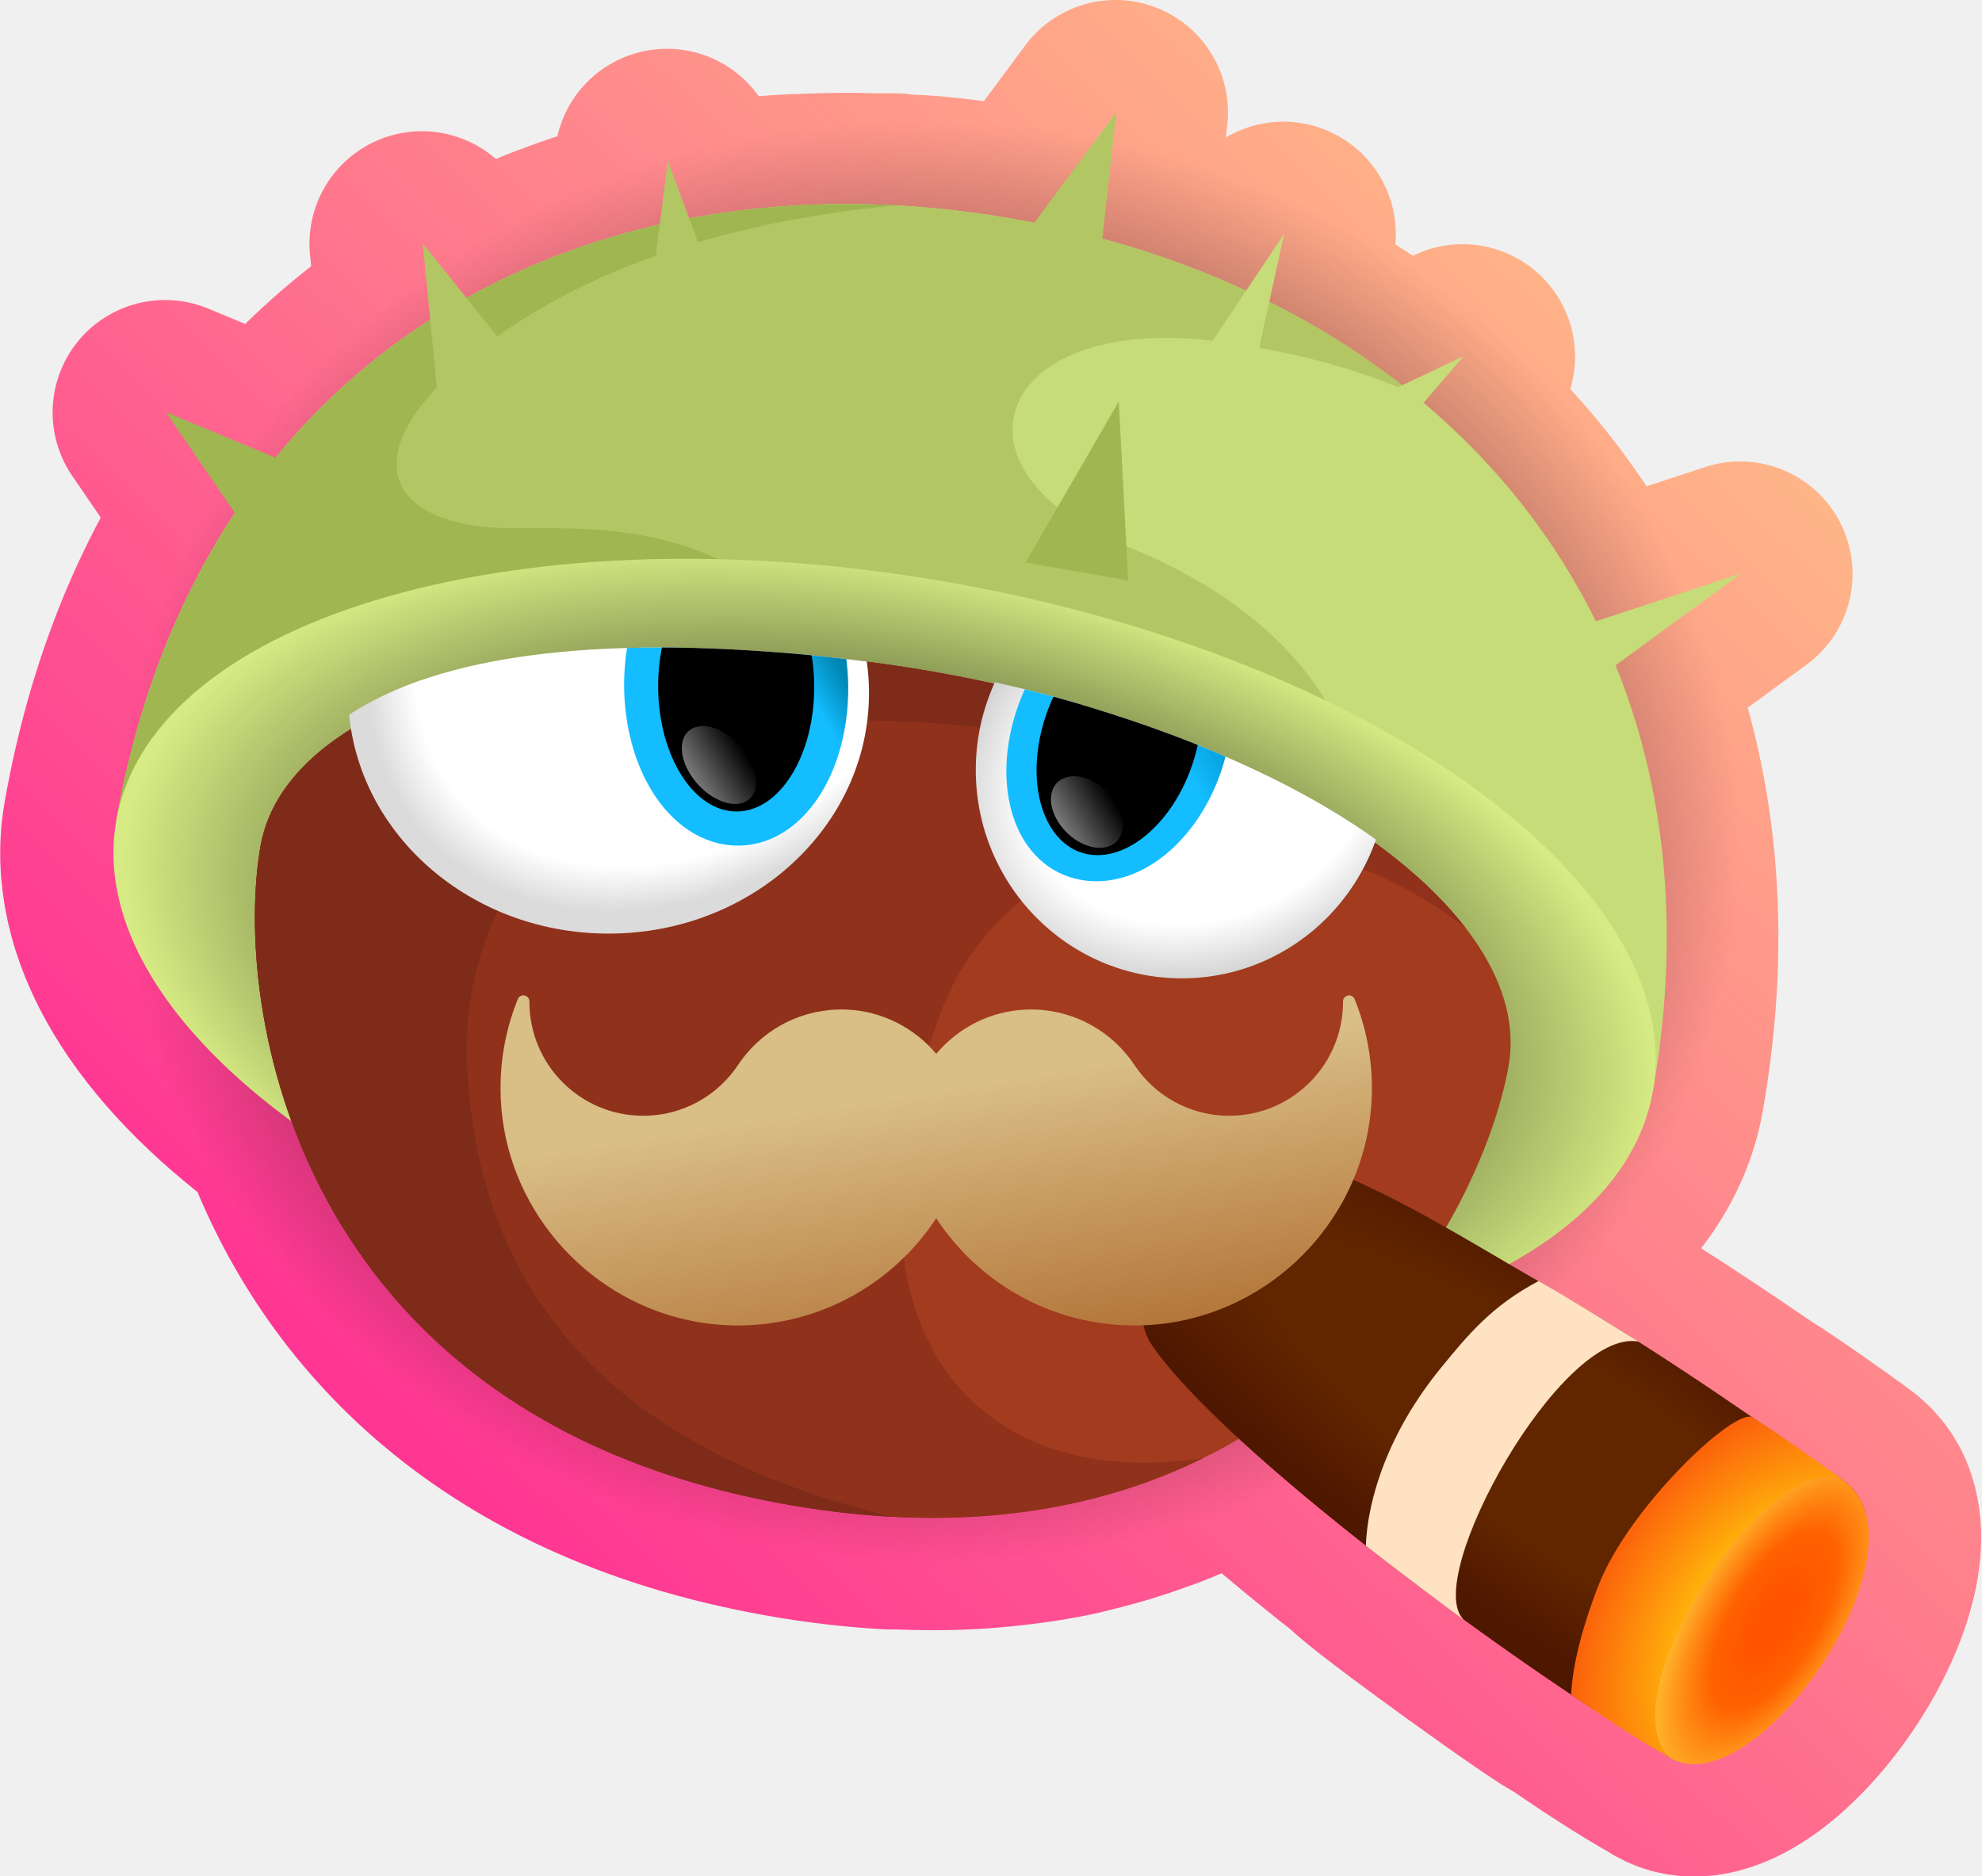
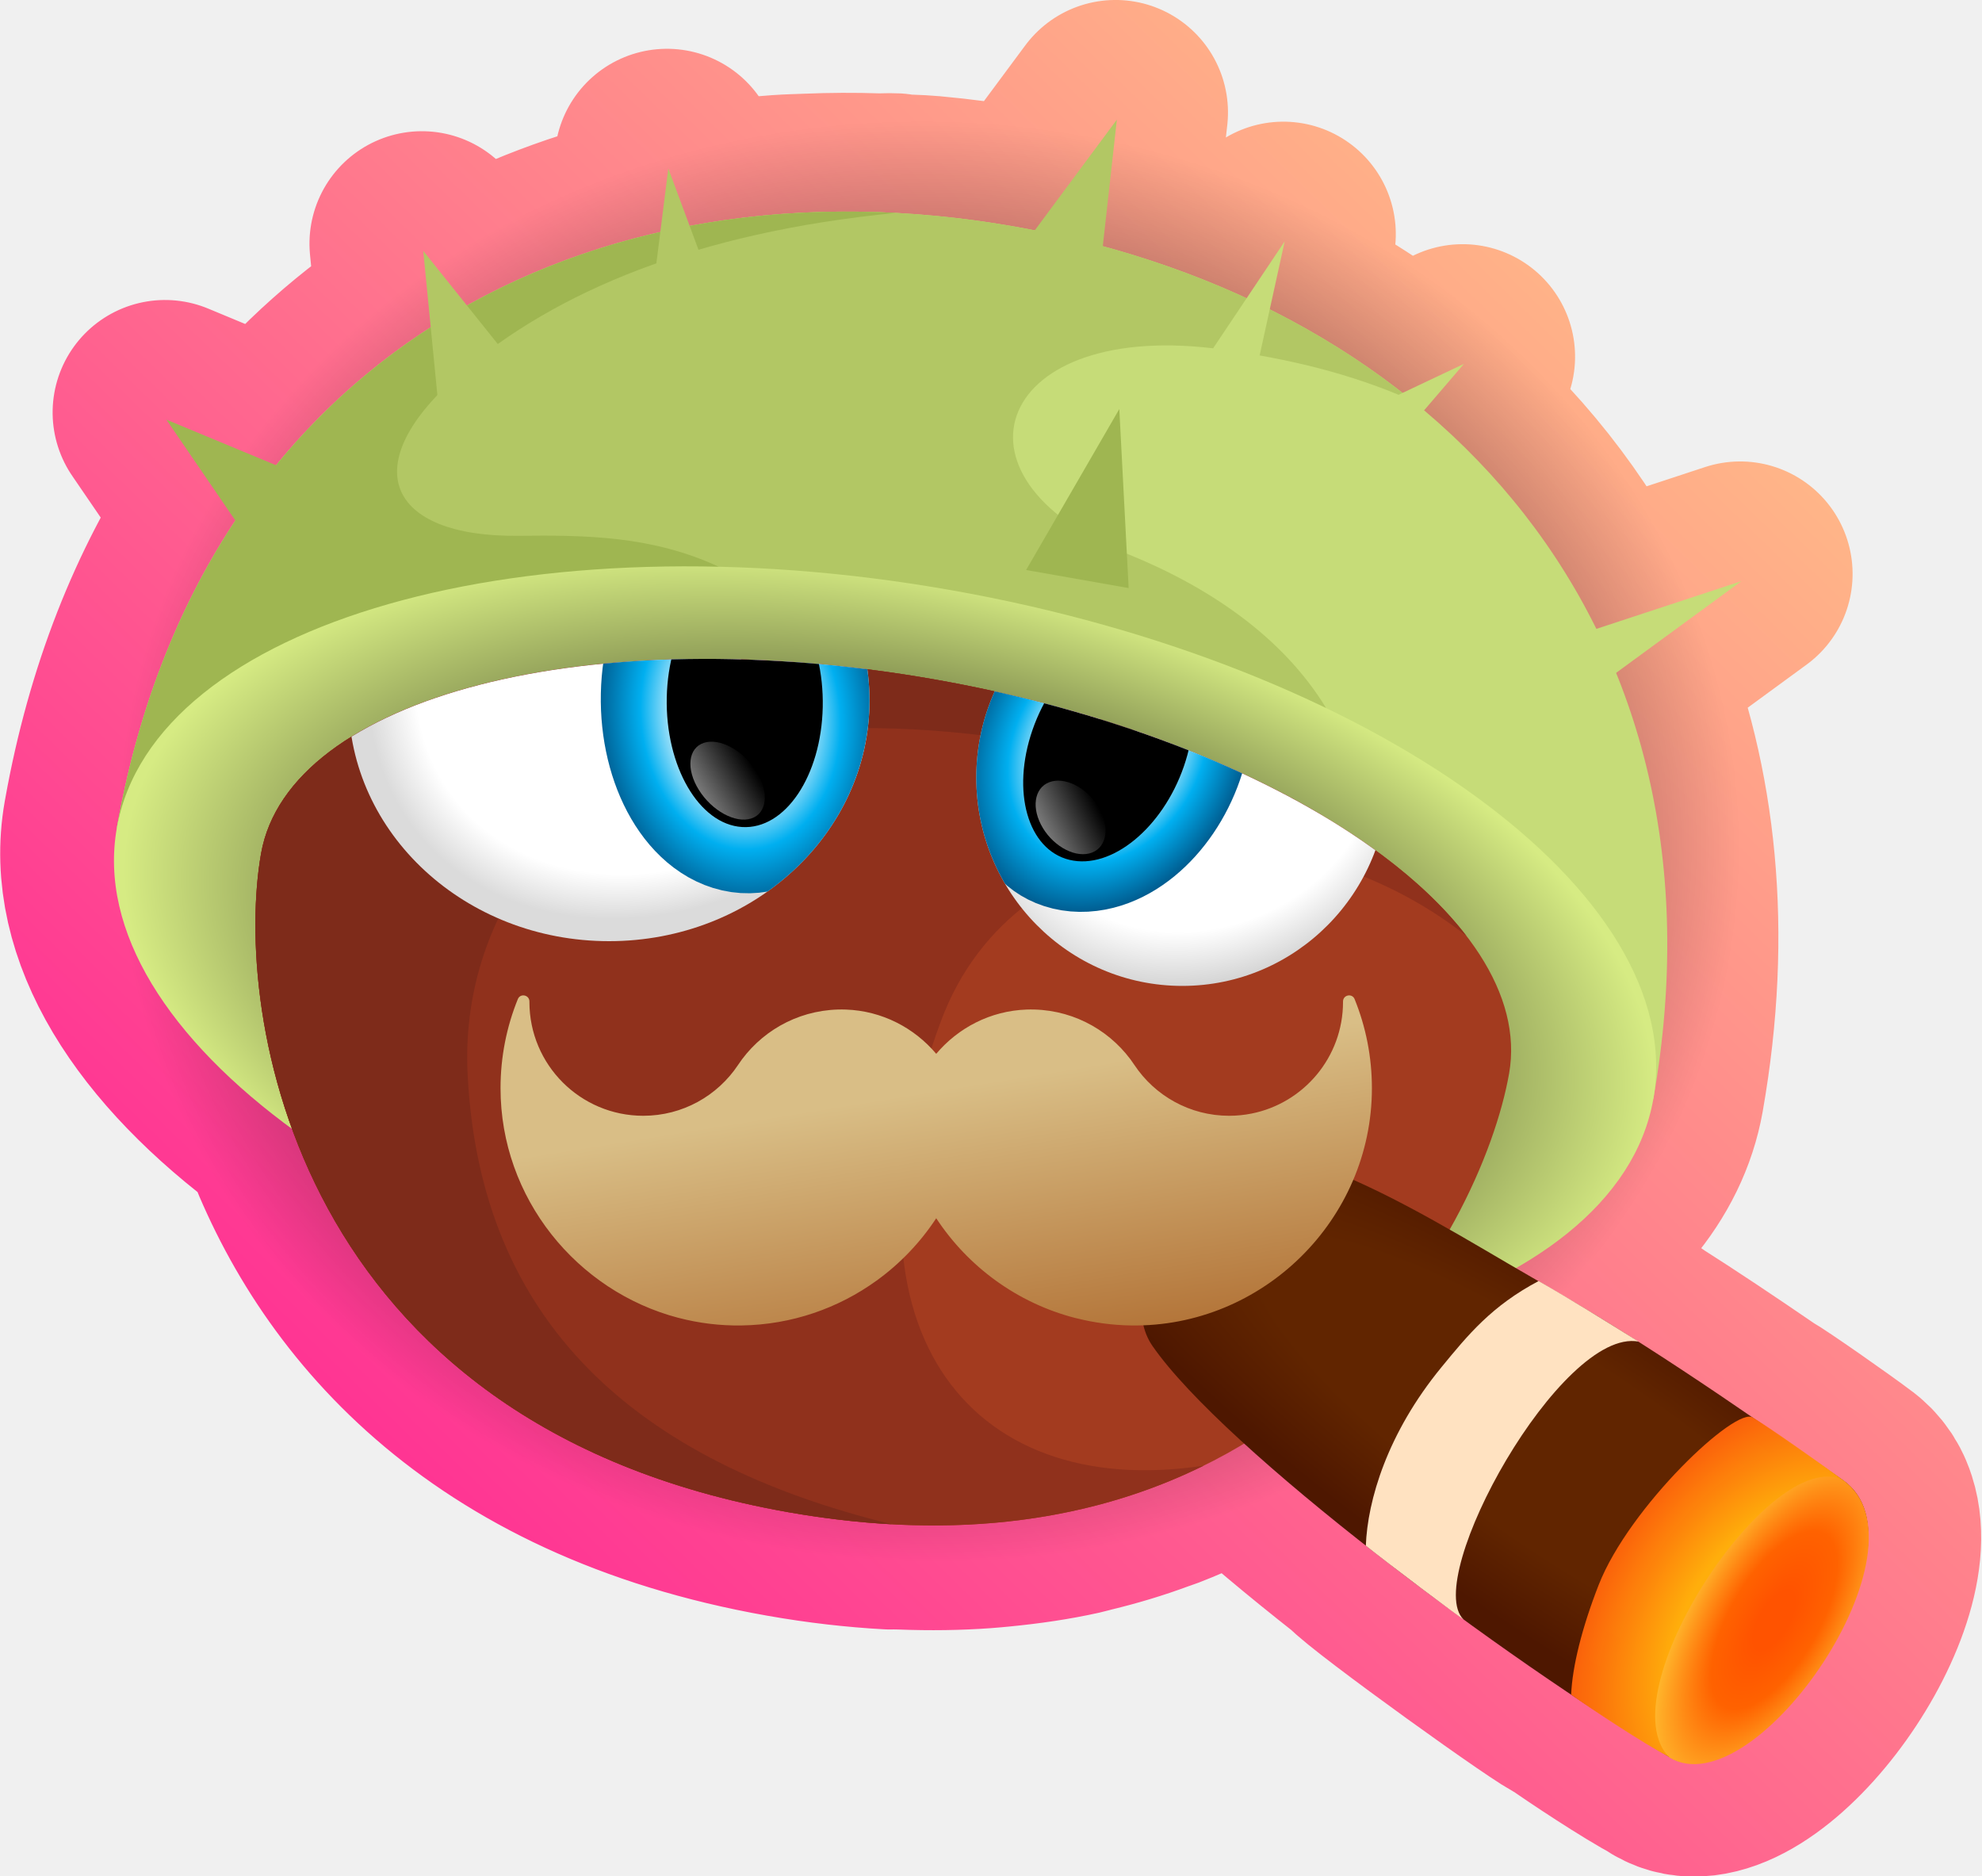
<svg xmlns="http://www.w3.org/2000/svg" xmlns:xlink="http://www.w3.org/1999/xlink" width="705.117" height="667.292" version="1.1" viewBox="0 0 705.117 667.292" xml:space="preserve" id="svg53">
  <defs id="defs27">
    <linearGradient id="linearGradient1">
      <stop style="stop-color:#000000;stop-opacity:1;" offset="0.217" id="stop5" />
      <stop style="stop-color:#d6eb83;stop-opacity:1;" offset="1" id="stop6" />
    </linearGradient>
    <linearGradient id="linearGradient85">
-       <stop style="stop-color:#13bdff;stop-opacity:1;" offset="0.784" id="stop85" />
-       <stop style="stop-color:#0086b3;stop-opacity:1;" offset="1" id="stop86" />
-     </linearGradient>
-     <linearGradient id="linearGradient83">
-       <stop style="stop-color:#13bdff;stop-opacity:1;" offset="0.595" id="stop83" />
-       <stop style="stop-color:#0097cf;stop-opacity:1;" offset="0.777" id="stop84" />
+       <stop style="stop-color:#ffffff;stop-opacity:1;" offset="0.383" id="stop85" />
+       <stop style="stop-color:#00aff0;stop-opacity:1;" offset="0.702" id="stop8" />
+       <stop style="stop-color:#005e92;stop-opacity:1;" offset="1" id="stop86" />
    </linearGradient>
    <linearGradient id="linearGradient69">
      <stop style="stop-color:#f9f9f9;stop-opacity:0.486;" offset="0" id="stop69" />
      <stop style="stop-color:#f9f9f9;stop-opacity:0;" offset="1" id="stop70" />
    </linearGradient>
    <linearGradient id="linearGradient67">
      <stop style="stop-color:#f9f9f9;stop-opacity:0.485;" offset="0" id="stop67" />
      <stop style="stop-color:#f9f9f9;stop-opacity:0;" offset="1" id="stop68" />
    </linearGradient>
    <linearGradient id="linearGradient66">
      <stop style="stop-color:#ffffff;stop-opacity:1;" offset="0.315" id="stop65" />
      <stop style="stop-color:#d4d4d4;stop-opacity:1;" offset="0.43" id="stop66" />
    </linearGradient>
    <linearGradient id="linearGradient62">
      <stop style="stop-color:#ffffff;stop-opacity:1;" offset="0.315" id="stop62" />
      <stop style="stop-color:#dbdbdb;stop-opacity:1;" offset="0.371" id="stop63" />
    </linearGradient>
    <linearGradient id="linearGradient24" x1="511.065" x2="189.636" y1="590.299" y2="115.993" gradientTransform="rotate(210 331.2074 310.9478)" gradientUnits="userSpaceOnUse">
      <stop stop-color="#a34fff" offset="0" id="stop1" style="stop-color:#ff1796;stop-opacity:1;" />
      <stop stop-color="#ffa05d" offset="1" id="stop2" style="stop-color:#ffbb87;stop-opacity:1;" />
    </linearGradient>
    <radialGradient id="radialGradient29" cx="313.483" cy="305.486" r="218.295" gradientTransform="matrix(-.6156615 .7880107 -.8870128 -.6930103 797.7991 263.5805)" gradientUnits="userSpaceOnUse">
      <stop offset=".194" id="stop3" />
      <stop stop-opacity="0" offset=".881" id="stop4" />
    </radialGradient>
    <clipPath id="clipPath31">
      <path d="m805.765 196.898-571.577-330-330 571.577 571.577 330z" stroke-width="1" id="path4" />
    </clipPath>
    <clipPath id="clipPath32">
      <path d="m805.765 196.898-571.577-330-330 571.577 571.577 330z" stroke-width="1" id="path5" />
    </clipPath>
    <clipPath id="clipPath33">
      <path d="m805.765 196.898-571.577-330-330 571.577 571.577 330z" stroke-width="1" id="path6" />
    </clipPath>
    <clipPath id="clipPath34">
      <path d="m805.765 196.898-571.577-330-330 571.577 571.577 330z" stroke-width="1" id="path7" />
    </clipPath>
    <clipPath id="clipPath35">
      <path d="m805.765 196.898-571.577-330-330 571.577 571.577 330z" stroke-width="1" id="path8" />
    </clipPath>
    <clipPath id="clipPath36">
      <path d="m805.765 196.898-571.577-330-330 571.577 571.577 330z" stroke-width="1" id="path9" />
    </clipPath>
    <clipPath id="clipPath37">
      <path d="m805.765 196.898-571.577-330-330 571.577 571.577 330z" stroke-width="1" id="path10" />
    </clipPath>
    <clipPath id="clipPath38">
      <path d="m805.765 196.898-571.577-330-330 571.577 571.577 330z" stroke-width="1" id="path11" />
    </clipPath>
    <clipPath id="clipPath39">
      <path d="m805.765 196.898-571.577-330-330 571.577 571.577 330z" stroke-width="1" id="path12" />
    </clipPath>
    <clipPath id="clipPath40">
      <path d="m805.765 196.898-571.577-330-330 571.577 571.577 330z" stroke-width="1" id="path13" />
    </clipPath>
    <clipPath id="clipPath41">
      <path d="m805.765 196.898-571.577-330-330 571.577 571.577 330z" stroke-width="1" id="path14" />
    </clipPath>
    <clipPath id="clipPath42">
      <path d="m805.765 196.898-571.577-330-330 571.577 571.577 330z" stroke-width="1" id="path15" />
    </clipPath>
    <clipPath id="clipPath43">
      <path d="m805.765 196.898-571.577-330-330 571.577 571.577 330z" stroke-width="1" id="path16" />
    </clipPath>
    <clipPath id="clipPath44">
      <path d="m805.765 196.898-571.577-330-330 571.577 571.577 330z" stroke-width="1" id="path17" />
    </clipPath>
    <clipPath id="clipPath45">
      <path d="m805.765 196.898-571.577-330-330 571.577 571.577 330z" stroke-width="1" id="path18" />
    </clipPath>
    <radialGradient id="radialGradient50" cx="461.81" cy="175.58" r="90.334" gradientTransform="matrix(-1.723722 -.1164397 .02954058 -.4373058 1319.094 361.9871)" gradientUnits="userSpaceOnUse">
      <stop stop-color="#612500" offset=".548" id="stop18" />
      <stop stop-color="#4e1700" offset="1" id="stop19" />
    </radialGradient>
    <radialGradient id="radialGradient52" cx="586.139" cy="229.387" r="16.823" gradientTransform="matrix(1.829804 -13.53833 5.953003 .8045912 -1850.211 7982.191)" gradientUnits="userSpaceOnUse">
      <stop stop-color="#ff5300" offset=".033" id="stop20" />
      <stop stop-color="#ff6200" offset=".1" id="stop21" />
      <stop stop-color="#ffd039" offset=".219" id="stop22" />
    </radialGradient>
    <linearGradient id="linearGradient59" x1="17.936" x2="47.617" y1="249.477" y2="433.129" gradientTransform="matrix(1.123188 0 0 1.123188 -52.2965 -55.8889)" gradientUnits="userSpaceOnUse">
      <stop stop-color="#d9be86" offset="0" id="stop23" />
      <stop stop-color="#b27236" offset=".885" id="stop24" />
    </linearGradient>
    <radialGradient id="radialGradient54" cx="593.665" cy="229.777" r="27.003" gradientTransform="matrix(1.845544 .1594088 -.2166278 2.507992 -452.1936 -440.2747)" gradientUnits="userSpaceOnUse">
      <stop stop-color="#ffae0b" offset=".499" id="stop25" />
      <stop stop-color="#ff6f0b" stop-opacity=".98" offset=".84" id="stop26" />
      <stop stop-color="#ff530b" stop-opacity=".961" offset="1" id="stop27" />
    </radialGradient>
-     <clipPath clipPathUnits="userSpaceOnUse" id="clipPath58">
-       <path id="path54" clip-path="url(#clipPath35)" d="m 198.017,183.4 c 35.318,-61.173 304.026,152.895 292.833,169.067 -35.599,51.433 -142.754,7.438 -181.856,-15.816 C 269.893,313.397 162.932,244.169 198.017,183.4 Z" />
-     </clipPath>
    <radialGradient xlink:href="#linearGradient62" id="radialGradient63" cx="381.471" cy="-113.258" fx="381.471" fy="-113.258" r="69.497" gradientTransform="matrix(-2.751694,2.161045,-1.713437,-2.181748,1237.345,-1146.428)" gradientUnits="userSpaceOnUse" />
    <radialGradient xlink:href="#linearGradient66" id="radialGradient65" cx="518.155" cy="-24.588" fx="518.155" fy="-24.588" r="54.968" gradientTransform="matrix(2.581808,-0.9757052,0.803875,2.127129,-797.7599,525.0237)" gradientUnits="userSpaceOnUse" />
    <linearGradient xlink:href="#linearGradient67" id="linearGradient68" x1="361.168" y1="103.213" x2="376.207" y2="103.213" gradientUnits="userSpaceOnUse" gradientTransform="matrix(1.071697,0,0,1.028949,-33.33184,-16.48811)" />
    <linearGradient xlink:href="#linearGradient69" id="linearGradient70" x1="447.672" y1="90.758" x2="461.049" y2="90.758" gradientUnits="userSpaceOnUse" gradientTransform="matrix(1.029932,0,0,1.029932,2.044512,-29.40381)" />
-     <linearGradient xlink:href="#linearGradient83" id="linearGradient84" x1="432.29" y1="-188.905" x2="485.187" y2="-232.325" gradientUnits="userSpaceOnUse" gradientTransform="matrix(1.029932,0,0,1.029932,-6.654575,5.034816)" />
-     <linearGradient xlink:href="#linearGradient85" id="linearGradient86" x1="379.655" y1="-82.198" x2="420.148" y2="-106.604" gradientUnits="userSpaceOnUse" gradientTransform="matrix(1.078306,0,0,1.011386,-41.49693,2.887482)" />
    <radialGradient xlink:href="#linearGradient1" id="radialGradient6" cx="336.627" cy="265.806" fx="336.627" fy="265.806" r="187.224" gradientTransform="matrix(-0.2790109,0.5101452,-0.9709108,-0.5310149,700.0214,234.7446)" gradientUnits="userSpaceOnUse" />
+     <clipPath clipPathUnits="userSpaceOnUse" id="clipPath6">
+       <ellipse cx="515.38" cy="-33.464" transform="matrix(0.7660444,0.6427876,0.6427876,-0.7660444,0,0)" rx="54.968" ry="55.581" id="clipEllipse6" />
+     </clipPath>
+     <clipPath clipPathUnits="userSpaceOnUse" id="clipPath8">
+       <ellipse cx="362.426" cy="-54.012" transform="matrix(0.7660444,0.6427876,0.6427876,-0.7660444,-6.915119e-7,-2.125015e-7)" rx="69.497" ry="64.192" id="clipEllipse8" />
+     </clipPath>
+     <radialGradient xlink:href="#linearGradient85" id="radialGradient8" cx="394.265" cy="-77.516" fx="394.265" fy="-77.516" r="38.468" gradientTransform="matrix(0.988141,-0.06478007,0.08607897,1.316495,11.59324,50.98111)" gradientUnits="userSpaceOnUse" />
+     <radialGradient xlink:href="#linearGradient85" id="radialGradient20" cx="454.027" cy="-220.992" fx="454.027" fy="-220.992" r="31.606" gradientTransform="matrix(1,0,0,1.403129,0,89.08852)" gradientUnits="userSpaceOnUse" />
+     <clipPath clipPathUnits="userSpaceOnUse" id="clipPath23">
+       <path d="M 418.75,139.215 C 302.184,71.915 219.264,146.601 198.018,183.4 c -21.246,36.799 27.084,104.476 107.948,151.163 80.863,46.687 163.638,54.703 184.884,17.904 21.246,-36.799 44.465,-145.954 -72.099,-213.252 Z" id="clipPathShape23" />
+     </clipPath>
  </defs>
  <g transform="matrix(1.333333,0,0,-1.333333,-104.9291,733.5874)" id="g53">
    <g transform="rotate(-40,366.9616,322.3619)" stroke-linejoin="round" id="g29">
      <path d="m 323.481,82.543 c -30.056,0.472 -57,8.167 -79.199,19.484 -43.899,-1.102 -85.534,10.825 -106.199,46.617 -0.236,0.41 -0.343,0.599 -0.314,0.549 -8.944,15.569 -16.064,31.302 -21.389,47.062 -2.663,7.884 -4.876,15.772 -6.645,23.641 h 0.002 c -0.239,1.061 -0.403,2.119 -0.625,3.18 l -13.041,3.648 a 30.003,30.003 0 0 0 -0.9,57.514 l 10.354,3.25 c 0.758,7.762 1.888,15.439 3.496,22.986 l -2.299,2.252 a 30.003,30.003 0 0 0 21.275,50.518 c 2.894,5.619 6.007,11.127 9.379,16.5 a 30.003,30.003 0 0 0 33.396,41.721 c 1.016,1.014 2.017,2.096 3.035,3.088 2.644,2.575 4.814,4.435 6.309,5.799 4.977,4.54 10.18,8.963 15.643,13.238 a 30.003,30.003 0 0 0 0.002,0 c -0.864,-0.676 0.335,0.593 4,3.352 a 30.003,30.003 0 0 0 0.873,0.365 c 1.997,1.578 4.138,3.362 7.674,5.824 3.217,2.24 6.505,4.415 9.838,6.541 l -1.107,18.477 a 30.003,30.003 0 0 0 54.918,18.422 l 1.979,-2.971 a 30.003,30.003 0 0 0 52.17,7.209 c 2.068,0.297 4.137,0.523 6.207,0.766 l 0.236,0.516 a 30.003,30.003 0 0 0 54.592,-0.725 c 10.963,-1.417 21.812,-3.681 32.469,-6.816 l 8.682,14.012 a 30.003,30.003 0 0 0 54.635,-22.963 l -4.682,-19.047 c 28.014,-19.217 52.758,-45.87 72.318,-79.746 a 30.003,30.003 0 0 0 0.01,-0.01 c 6.973,-12.078 10.163,-25.217 10.682,-38.588 11.923,1.575 23.774,2.872 36.504,4.115 5.516,0.915 8.938,1.079 14.473,1.574 6.011,0.538 11.454,0.972 15.564,1.189 1.391,0.114 2.732,0.171 3.949,0.166 1.755,-0.008 2.093,-0.056 1.146,-0.029 l 0.037,-0.002 c 0.541,-0.016 1.532,-0.037 3.043,-0.186 a 30.003,30.003 0 0 0 0.045,-0.004 c 1.625,-0.162 1.99,-0.247 1.26,-0.154 0.506,-0.065 1.476,-0.181 2.908,-0.461 a 30.003,30.003 0 0 0 0.072,-0.014 c 1.279,-0.253 1.576,-0.345 1.096,-0.238 0.773,-0.172 1.775,-0.41 3.012,-0.777 a 30.003,30.003 0 0 0 0.105,-0.031 c 0.936,-0.282 0.919,-0.286 0.58,-0.182 1.167,-0.366 2.32,-0.782 3.451,-1.24 a 30.003,30.003 0 0 0 0.002,0 c 1.698,-0.688 2.786,-1.247 3.346,-1.527 a 30.003,30.003 0 0 0 0.182,-0.09 c 1.29,-0.657 2.573,-1.394 3.842,-2.197 14.307,-8.989 20.562,-21.363 25.002,-33.213 4.452,-11.881 6.644,-24.232 7.164,-36.604 0.52,-12.371 -0.412,-24.601 -5.008,-37.096 -4.595,-12.495 -16.107,-28.818 -35.785,-32.055 a 30.003,30.003 0 0 0 -1.025,-0.045 c -10.221,-2.019 -21.507,-3.277 -29.412,-3.98 -0.058,-0.011 -0.203,-0.055 -0.26,-0.066 -1.664,-0.331 -2.708,-0.467 -3.902,-0.627 -2.389,-0.319 -5.027,-0.601 -8.156,-0.906 -6.259,-0.61 -14.257,-1.269 -22.473,-1.869 -8.216,-0.6 -16.585,-1.134 -23.553,-1.469 -3.484,-0.167 -6.597,-0.288 -9.371,-0.334 -1.964,-0.033 -3.526,-0.102 -6.107,0.102 -8.18,-0.246 -16.191,-0.361 -23.963,-0.332 -0.976,-1.927 -1.854,-3.939 -2.883,-5.814 l -0.002,-0.002 c -1.266,-2.306 -1.798,-3.074 -1.418,-2.406 a 30.003,30.003 0 0 0 -0.004,-0.004 c -3.547,-6.233 -7.531,-12.319 -11.918,-18.256 a 30.003,30.003 0 0 0 -0.002,-0.002 c 0.22,0.298 -0.355,-0.617 -1.887,-2.617 a 30.003,30.003 0 0 0 -0.002,-0.004 c -4.931,-6.437 -10.301,-12.438 -15.912,-18.158 a 30.003,30.003 0 0 0 -0.002,-0.002 c -1.003,-1.022 -2.165,-2.208 -3.523,-3.527 -5.81,-5.644 -12.071,-11.03 -18.742,-16.203 a 30.003,30.003 0 0 0 0,-0.002 c -0.041,-0.032 -1.148,-0.953 -2.754,-2.18 a 30.003,30.003 0 0 0 -0.154,-0.191 c -8.002,-6 -16.704,-11.769 -26.174,-17.236 a 30.003,30.003 0 0 0 0,-0.002 C 394.659,90.51 357.141,82.014 323.481,82.543 Z m 0.549,58.727 c 22.565,-0.423 48.807,5.925 79.613,23.711 7.322,4.228 13.902,8.601 19.902,13.084 a 30.003,30.003 0 0 0 0.098,0.121 c -0.186,-0.139 0.508,0.457 2.314,1.857 5.091,3.948 9.662,7.9 13.701,11.824 a 30.003,30.003 0 0 0 0.004,0.004 c 0.707,0.686 1.522,1.513 2.504,2.514 4.291,4.374 8.043,8.623 11.105,12.621 -0.406,-0.529 -0.036,0.031 1.268,1.795 3.06,4.142 5.731,8.24 8.025,12.271 1.138,2 1.498,2.564 0.969,1.6 a 30.003,30.003 0 0 0 0.002,0.002 c 1.45,2.642 2.65,5.148 3.785,7.611 a 30.003,30.003 0 0 0 0.193,1.039 c 1.903,4.266 2.956,6.277 2.693,5.596 a 30.003,30.003 0 0 0 0.002,0.006 c 0.399,1.037 0.78,2.067 1.141,3.092 a 30.003,30.003 0 0 0 29.668,19.994 c 12.168,-0.558 26.719,-0.546 41.943,-0.053 a 30.003,30.003 0 0 0 6.387,-0.902 l -0.859,0.561 c -4.697,0.72 -2.137,0.201 -0.4,0.23 1.736,0.029 4.395,0.123 7.492,0.271 6.195,0.298 14.232,0.807 22.066,1.379 7.835,0.572 15.532,1.211 21.016,1.746 2.742,0.267 4.987,0.521 6.043,0.662 0.528,0.07 0.848,0.145 0.131,0.002 -0.358,-0.071 -0.87,-0.125 -2.678,-0.699 -0.56,-0.178 -1.818,-0.752 -2.838,-1.18 a 30.003,30.003 0 0 0 9.646,2.598 c 3.835,0.32 11.922,1.337 18.725,2.297 0.316,2.494 0.533,5.602 0.396,8.861 -0.27,6.436 -1.694,13.51 -3.402,18.068 -0.161,0.43 -0.263,0.433 -0.432,0.801 -2.525,-0.194 -3.864,-0.268 -6.676,-0.52 -5.899,-0.528 -14.65,-1.803 -10.863,-1.078 a 30.003,30.003 0 0 0 -1.602,-0.205 30.003,30.003 0 0 0 -1.305,-0.219 c -12.621,-1.231 -23.999,-2.475 -35.271,-3.973 a 30.003,30.003 0 0 0 -0.154,0.016 C 558.148,287.199 548.321,285.834 539.27,284.178 l 0.016,0.014 a 30.003,30.003 0 0 0 -0.205,-0.094 c -0.739,-0.131 -1.48,-0.261 -2.219,-0.395 -2.27,-0.409 -4.577,-0.809 -6.912,-1.207 a 30.003,30.003 0 0 0 -33.039,40.342 c 6.581,17.116 5.462,27.427 1.699,33.949 a 30.003,30.003 0 0 0 -0.004,0.006 c -19.209,33.271 -42.833,55.474 -68.75,69.201 a 30.003,30.003 0 0 0 -4.34,3.715 30.003,30.003 0 0 0 -5.273,0.938 c -19.088,8.395 -39.456,12.524 -60.689,12.58 a 30.003,30.003 0 0 0 -3.033,0.615 30.003,30.003 0 0 0 -3.223,-0.719 c -11.666,-0.409 -23.565,-2.044 -35.553,-4.91 a 30.003,30.003 0 0 0 -3.154,-0.045 30.003,30.003 0 0 0 -2.602,-1.424 c -5.59,-1.517 -11.195,-3.302 -16.799,-5.354 a 30.003,30.003 0 0 0 -0.002,0 c -5.603,-2.05 -11.201,-4.367 -16.781,-6.949 a 30.003,30.003 0 0 0 -7.539,-1.506 30.003,30.003 0 0 0 -7.197,-5.961 c -1.387,-0.764 -2.776,-1.549 -4.162,-2.35 -5.88,-3.395 -11.522,-6.978 -16.916,-10.734 -1.532,-1.067 -3.9,-3.016 -7.475,-5.736 a 30.003,30.003 0 0 0 -0.523,-0.221 c -0.34,-0.331 0.134,-0.035 -1.857,-1.594 l -0.002,-0.002 c -4.211,-3.296 -8.254,-6.73 -12.182,-10.312 a 30.003,30.003 0 0 0 -0.002,-0.002 c -2.252,-2.054 -3.925,-3.523 -4.887,-4.459 -5.438,-5.295 -10.365,-10.502 -14.584,-15.645 a 30.003,30.003 0 0 0 -2.633,-2.002 30.003,30.003 0 0 0 -1.613,-3.379 c -9.721,-12.81 -17.353,-26.452 -22.771,-40.707 a 30.003,30.003 0 0 0 -2.438,-3.582 30.003,30.003 0 0 0 -0.629,-5.307 c -4.516,-14.559 -6.79,-29.713 -6.592,-45.453 a 30.003,30.003 0 0 0 -1.527,-7.512 30.003,30.003 0 0 0 2.494,-7.77 c 0.641,-5.646 1.603,-11.365 2.904,-17.156 1.302,-5.795 2.943,-11.662 4.947,-17.594 4.01,-11.869 9.472,-24.018 16.574,-36.381 a 30.003,30.003 0 0 0 0.002,-0.004 c 0.217,-0.377 0.295,-0.517 0.24,-0.422 a 30.003,30.003 0 0 0 0.004,-0.008 c 5.483,-9.497 24.196,-18.812 59.469,-16.504 a 30.003,30.003 0 0 0 16.959,-3.957 c 16.104,-9.298 34.993,-16.491 57.559,-16.914 z m 103.377,39.299 a 30.003,30.003 0 0 0 0.504,0.129 l -0.074,0.117 c 3.223,1.667 2.989,1.627 -0.43,-0.246 z m 156.529,66.094 a 30.003,30.003 0 0 0 14.326,14.928 c -0.316,-0.152 -0.311,-0.091 -0.682,-0.283 -2.491,-1.292 -8.083,-1.813 -13.645,-14.645 z m 52.895,21.521 a 30.003,30.003 0 0 0 8.418,0.43 c -0.102,0.011 -0.295,0.031 -0.572,0.053 l -7.17,-0.309 c -0.243,-0.04 -0.441,-0.125 -0.676,-0.174 z m -57.318,24.191 c 0.311,0.177 0.374,0.218 0.209,0.121 l -0.019,0.055 a 30.003,30.003 0 0 0 -0.189,-0.176 z m -73.873,31.457 a 30.003,30.003 0 0 0 0.764,1.336 l -0.371,-0.301 c 0.31,0.768 0.135,0.433 -0.393,-1.035 z m 88.273,27.834 c 0.555,0.133 2.323,0.602 5.197,0.791 l -2.02,-0.26 z" display="none" fill-opacity="0" stop-color="#000000" stroke="#ffffff" stroke-width="23.425" id="path27" />
      <path d="m 246.984,479.946 2.202,-36.701 c -1.563,-0.862 -3.122,-1.742 -4.677,-2.639 -6.6,-3.81 -12.957,-7.846 -19.058,-12.095 -2.96,-2.061 -5.661,-4.324 -8.498,-6.483 0.31,0.318 0.538,0.626 0.85,0.945 -1.259,-0.948 -2.319,-2.042 -3.554,-3.009 -4.837,-3.786 -9.461,-7.714 -13.914,-11.777 -1.873,-1.709 -3.795,-3.374 -5.598,-5.129 -5.975,-5.818 -11.68,-11.809 -16.849,-18.11 l -14.217,8.09 9.267,-14.364 c -11.355,-14.963 -20.431,-31.121 -26.917,-48.185 l -18.308,3.67 14.631,-14.328 c -5.424,-17.487 -8.174,-35.824 -7.936,-54.719 l -30.25,-9.498 31.406,-8.79 c 0.764,-6.731 1.907,-13.519 3.442,-20.351 1.535,-6.832 3.462,-13.709 5.796,-20.617 4.668,-13.816 10.959,-27.757 18.982,-41.724 0.094,-0.164 0.185,-0.327 0.279,-0.49 13.792,-23.889 46.175,-34.138 87.408,-31.44 39.653,-22.895 97.382,-33.498 167.172,6.795 8.45,4.878 16.141,9.982 23.177,15.258 -0.067,-0.037 -0.135,-0.057 -0.202,-0.091 0.953,0.713 1.797,1.45 2.725,2.17 5.881,4.56 11.296,9.23 16.22,14.014 1.033,1.004 2.023,2.01 3.016,3.022 4.952,5.047 9.513,10.172 13.511,15.391 0.561,0.733 1.035,1.473 1.578,2.208 3.724,5.04 7.052,10.132 9.973,15.266 0.382,0.671 0.826,1.332 1.195,2.005 2.1,3.826 4.023,7.665 5.717,11.511 -0.209,-0.238 -0.432,-0.417 -0.641,-0.651 1.049,2.352 2.389,4.693 3.295,7.046 l 0.002,0.004 c 0.5,1.298 0.978,2.596 1.435,3.893 13.257,-0.608 28.475,-0.582 44.29,-0.069 l 0.007,-0.011 c 6.158,-0.945 67.041,3.661 67.521,4.767 6.885,0.574 22.445,2.33 30.584,4.055 0.11,-0.012 0.22,-0.022 0.33,-0.031 23.237,3.822 19.432,70.282 -2.514,84.002 -0.473,0.301 -0.956,0.576 -1.447,0.826 -0.389,0.195 -0.778,0.385 -1.178,0.547 -0.388,0.157 -0.781,0.298 -1.179,0.423 -0.077,0.025 -0.154,0.052 -0.232,0.075 -0.337,0.1 -0.678,0.184 -1.021,0.26 -0.123,0.028 -0.245,0.06 -0.369,0.084 -0.318,0.062 -0.642,0.106 -0.965,0.148 -0.144,0.019 -0.286,0.044 -0.432,0.059 -0.34,0.033 -0.686,0.047 -1.033,0.057 -0.13,0.004 -0.257,0.016 -0.388,0.016 -0.479,0.002 -0.962,-0.016 -1.453,-0.06 -5.487,-0.26 -25.509,-1.986 -29.087,-2.671 -0.061,-0.004 -0.12,-0.017 -0.181,-0.031 -12.828,-1.252 -24.573,-2.533 -36.31,-4.092 0.034,0.02 0.069,0.041 0.104,0.061 -10.329,-1.492 -20.697,-2.919 -30.819,-4.77 -0.006,-0.017 -0.013,-0.033 -0.02,-0.049 -0.766,-0.136 -1.537,-0.273 -2.31,-0.412 -2.125,-0.383 -4.342,-0.766 -6.631,-1.156 8.666,22.538 9.15,43.319 -0.322,59.724 l -0.002,-0.002 c -21.693,37.573 -49.508,64.199 -80.69,80.714 l 9.893,40.253 -21.471,-34.65 c -23.004,10.117 -47.576,15.052 -72.688,15.117 l 0.176,16.34 -7.562,-16.461 c -13.75,-0.482 -27.632,-2.404 -41.477,-5.715 l -8.613,16.467 1.975,-18.161 c -6.437,-1.747 -12.86,-3.794 -19.253,-6.133 -6.393,-2.34 -12.754,-4.973 -19.07,-7.895 z" fill="none" stroke="url(#linearGradient24)" stroke-width="60" id="path28" style="display:inline;fill:none;fill-opacity:0.812" />
      <path d="m 498.209,226.15 c 7.14,18.552 9.907,37.06 9.907,54.231 22.951,34.359 30.267,67.525 16.475,91.413 l -0.002,-0.002 c -21.693,37.573 -49.509,64.198 -80.69,80.713 l -11.577,5.603 c -23.004,10.117 -47.576,15.052 -72.688,15.117 l -7.386,-0.121 c -13.75,-0.482 -27.632,-2.404 -41.477,-5.714 l -6.637,-1.694 c -6.437,-1.747 -12.861,-3.794 -19.254,-6.133 -6.393,-2.34 -12.755,-4.974 -19.07,-7.896 l -16.623,-8.422 c -1.563,-0.862 -3.122,-1.742 -4.677,-2.639 -6.6,-3.81 -12.957,-7.847 -19.059,-12.095 -2.96,-2.061 -5.661,-4.324 -8.498,-6.483 0.31,0.318 0.539,0.626 0.851,0.945 -1.259,-0.948 -2.32,-2.042 -3.555,-3.008 -4.837,-3.786 -9.461,-7.715 -13.914,-11.778 -1.873,-1.709 -3.794,-3.373 -5.597,-5.129 -5.975,-5.818 -11.679,-11.809 -16.849,-18.109 l -4.951,-6.274 C 161.582,363.711 152.506,347.553 146.02,330.489 l -3.677,-10.659 c -5.424,-17.487 -8.174,-35.824 -7.936,-54.719 l 1.156,-18.287 c 0.764,-6.731 1.907,-13.518 3.443,-20.35 1.535,-6.832 3.463,-13.709 5.796,-20.616 4.668,-13.816 10.959,-27.758 18.982,-41.724 0.094,-0.164 0.185,-0.327 0.28,-0.49 13.792,-23.889 46.174,-34.137 87.407,-31.439 39.653,-22.895 97.383,-33.498 167.172,6.795 8.45,4.878 16.141,9.982 23.178,15.258 -0.067,-0.037 -0.135,-0.057 -0.203,-0.092 0.953,0.713 1.796,1.45 2.724,2.17 5.881,4.56 11.295,9.23 16.22,14.014 1.033,1.004 2.023,2.01 3.016,3.022 4.952,5.047 9.514,10.171 13.511,15.39 0.561,0.733 1.035,1.473 1.578,2.208 3.724,5.04 7.051,10.132 9.972,15.265 0.382,0.671 0.827,1.333 1.196,2.006 2.1,3.826 4.023,7.664 5.717,11.511 -0.209,-0.238 -0.432,-0.416 -0.642,-0.65 1.049,2.352 2.389,4.693 3.294,7.046 z" fill="none" stroke="url(#radialGradient29)" stroke-width="60" id="path29" style="display:inline" />
    </g>
-     <g transform="rotate(-40,366.9616,322.3619)" fill-rule="evenodd" id="g49" style="display:inline">
+     <g transform="rotate(-40,364.2566,321.1681)" fill-rule="evenodd" id="g49" style="display:inline">
      <g id="g61">
        <path d="m 164.173,163.86 c -63.789,110.486 -19.113,219.481 80.444,276.961 99.555,57.478 216.29,41.673 280.079,-68.813 z" clip-path="url(#clipPath38)" fill="#c6dc78" id="path30" style="display:inline" />
        <path d="m 164.173,163.86 c -63.789,110.486 -19.113,219.481 80.444,276.961 35.893,20.723 74.017,31.918 111.093,32.586 -17.414,-4.987 -32.864,-12.912 -47.529,-22.071 -51.749,-32.315 -36.624,-75.129 15.104,-58.256 22.552,7.359 46.169,9.835 67.38,2.752 l 10.147,-95.349 z" clip-path="url(#clipPath33)" fill="#b2c764" id="path31" style="display:inline" />
        <path d="m 164.173,163.86 c -57.761,100.044 -26.586,198.868 53.738,259.327 -37.671,-38.444 -56.035,-74.581 -61.429,-107.068 -6.274,-37.754 13.356,-46.234 39.618,-23.683 13.767,11.823 27.338,22.911 46.212,28.046 l -10.057,-117.315 z" clip-path="url(#clipPath44)" fill="#9fb651" id="path32" style="display:inline" />
        <path d="M 293.856,355.537 C 194.57,298.214 136.314,212.108 164.171,163.858 c 27.858,-48.251 131.555,-40.853 230.842,16.47 99.284,57.322 157.539,143.427 129.681,191.678 -27.857,48.25 -131.554,40.852 -230.838,-16.469" clip-path="url(#clipPath37)" fill="#d6eb83" id="path33" style="display:inline;fill:url(#radialGradient6)" />
      </g>
      <g id="g60">
        <path d="M 418.75,139.215 C 302.184,71.915 219.264,146.601 198.018,183.4 c -21.246,36.799 27.084,104.476 107.948,151.163 80.863,46.687 163.638,54.703 184.884,17.904 21.246,-36.799 44.465,-145.954 -72.099,-213.252" clip-path="url(#clipPath35)" fill="#a33b1f" id="path34" style="display:inline" />
        <path d="M 418.75,139.215 C 302.184,71.915 219.264,146.601 198.018,183.4 c -21.246,36.799 27.084,104.476 107.948,151.163 57.468,33.179 115.893,46.821 152.523,38.73 -59.954,-1.954 -112.403,-52.581 -92.73,-107.638 28.852,-80.739 87.341,-94.009 129.902,-45.689 -12.672,-28.779 -36.3,-57.305 -76.911,-80.752" clip-path="url(#clipPath39)" fill="#90311c" id="path35" style="display:inline" />
        <path d="M 418.75,139.215 C 302.184,71.915 219.264,146.601 198.018,183.4 c -21.246,36.799 27.084,104.476 107.948,151.163 35.465,20.476 71.299,33.512 102.146,38.591 -62.397,-25.166 -110.15,-54.507 -136.274,-90.013 -24.693,-33.558 -22.111,-78.865 6.23,-109.404 45.105,-48.608 100.782,-50.335 163.86,-19.264 -7.037,-5.276 -14.728,-10.38 -23.178,-15.258" clip-path="url(#clipPath32)" fill="#7e2b1a" id="path36" style="display:inline" />
      </g>
-       <g id="g58" clip-path="url(#clipPath58)">
-         <ellipse style="display:inline;fill:url(#radialGradient63);fill-opacity:1;stroke-width:0.278;stroke-linecap:square;stroke-linejoin:round;stroke-miterlimit:0;paint-order:stroke markers fill" id="path61" cx="362.426" cy="-54.012" transform="matrix(0.7660444,0.6427876,0.6427876,-0.7660444,0,0)" rx="69.497" ry="64.192" />
-         <path d="m 200.343,232.615 c -1.816,-3.963 -3.31,-7.856 -4.463,-11.656 26.191,-18.783 62.817,-18.282 88.613,3.364 12.582,10.558 20.892,28.02 23.09,36.542 -4.308,-14.488 -58.728,-65.454 -107.24,-28.25 z" stop-color="#000000" style="display:none;fill:#392112;paint-order:stroke fill markers" id="path45" />
-         <path d="m 320.634,342.603 c 1.985,-7.613 5.643,-14.908 11.022,-21.319 19.433,-23.159 54.154,-26.197 77.313,-6.764 18.025,15.124 23.859,39.509 16.398,60.496 -3.801,-0.344 -7.709,-0.834 -11.651,-1.365 -0.48,-0.065 -0.96,-0.13 -1.441,-0.197 7.355,-16.692 3.189,-36.8 -11.522,-49.144 -17.867,-14.992 -44.315,-12.679 -59.307,5.189 -4.749,5.66 -7.762,12.18 -9.093,18.925 -3.897,-1.848 -7.806,-3.789 -11.719,-5.822 z" stop-color="#000000" style="fill:#392112;paint-order:stroke fill markers" id="path46" />
-         <ellipse style="display:inline;fill:#000000;fill-opacity:1;stroke:url(#linearGradient86);stroke-width:18.18;stroke-linecap:square;stroke-linejoin:round;stroke-miterlimit:0;stroke-dasharray:none;stroke-opacity:1;paint-order:stroke markers fill" id="path54-6-5" transform="matrix(0.8044256,0.5940535,0.626342,-0.7795484,0,0)" ry="33.288" rx="20.85" cy="-80.246" cx="395.534" />
-         <ellipse style="display:inline;fill:url(#linearGradient68);stroke-width:0.087;stroke-linecap:square;stroke-linejoin:round;stroke-miterlimit:0;paint-order:stroke markers fill" id="path54-6-5-1" transform="matrix(0.5321636,0.8466415,0.9510072,-0.3091686,0,0)" ry="11.902" rx="8.058" cy="89.713" cx="361.79" />
-         <ellipse style="display:inline;fill:url(#radialGradient65);fill-opacity:1;stroke-width:0.23;stroke-linecap:square;stroke-linejoin:round;stroke-miterlimit:0;paint-order:stroke markers fill" id="path61-2" cx="515.38" cy="-33.464" transform="matrix(0.7660444,0.6427876,0.6427876,-0.7660444,0,0)" rx="54.968" ry="55.581" />
-         <g id="g1" transform="matrix(1.056264,0.2544819,-0.05872093,1.088005,5.638817,-118.2412)">
-           <ellipse style="display:inline;fill:#000000;fill-opacity:1;stroke:url(#linearGradient84);stroke-width:13.89;stroke-linecap:square;stroke-linejoin:round;stroke-miterlimit:0;stroke-dasharray:none;paint-order:stroke markers fill" id="path54-6" transform="matrix(0.9480775,0.3180393,0.3614877,-0.9323769,0,0)" ry="30.886" rx="18.145" cy="-220.992" cx="454.027" />
-           <ellipse style="display:inline;fill:url(#linearGradient70);stroke-width:0.077;stroke-linecap:square;stroke-linejoin:round;stroke-miterlimit:0;paint-order:stroke markers fill" id="path54-6-5-1-9" transform="matrix(0.6365859,0.7712058,0.8697808,-0.4934383,0,0)" ry="10.83" rx="6.889" cy="64.071" cx="470.005" />
+       <g id="g23" clip-path="url(#clipPath23)">
+         <g id="g22">
+           <path d="M 418.75,139.215 C 302.184,71.915 219.264,146.601 198.018,183.4 c -21.246,36.799 27.084,104.476 107.948,151.163 80.863,46.687 163.638,54.703 184.884,17.904 21.246,-36.799 44.465,-145.954 -72.099,-213.252" clip-path="url(#clipPath35)" fill="#a33b1f" id="path23" style="display:inline;fill:none" transform="translate(2.2829497e-6)" />
+         </g>
+         <g id="g21" style="display:inline" transform="translate(2.2829497e-6)">
+           <g id="g58" clip-path="none" style="display:inline">
+             <g id="g8" clip-path="url(#clipPath8)">
+               <g id="g7">
+                 <g id="g4">
+                   <ellipse style="display:inline;fill:url(#radialGradient63);fill-opacity:1;stroke-width:0.278;stroke-linecap:square;stroke-linejoin:round;stroke-miterlimit:0;paint-order:stroke markers fill" id="path61" cx="362.426" cy="-54.012" transform="matrix(0.7660444,0.6427876,0.6427876,-0.7660444,-6.915119e-7,-2.125015e-7)" rx="69.497" ry="64.192" />
+                 </g>
+               </g>
+               <g id="g2" style="display:inline" transform="translate(3.032587,-0.265317)">
+                 <ellipse style="display:inline;fill:#000000;fill-opacity:1;stroke:url(#radialGradient8);stroke-width:35.236;stroke-linecap:square;stroke-linejoin:round;stroke-miterlimit:0;stroke-dasharray:none;stroke-opacity:1;paint-order:stroke markers fill" id="path54-6-5" transform="matrix(0.8044256,0.5940535,0.626342,-0.7795484,0,0)" ry="33.288" rx="20.85" cy="-80.246" cx="395.534" />
+                 <ellipse style="display:inline;fill:url(#linearGradient68);stroke-width:0.087;stroke-linecap:square;stroke-linejoin:round;stroke-miterlimit:0;paint-order:stroke markers fill" id="path54-6-5-1" transform="matrix(0.5321636,0.8466415,0.9510072,-0.3091686,0,0)" ry="11.902" rx="8.058" cy="89.713" cx="361.79" />
+               </g>
+             </g>
+             <g id="g6" clip-path="url(#clipPath6)" style="display:inline">
+               <g id="g5">
+                 <g id="g3">
+                   <ellipse style="display:inline;fill:url(#radialGradient65);fill-opacity:1;stroke-width:0.23;stroke-linecap:square;stroke-linejoin:round;stroke-miterlimit:0;paint-order:stroke markers fill" id="path61-2" cx="515.38" cy="-33.464" transform="matrix(0.7660444,0.6427876,0.6427876,-0.7660444,0,0)" rx="54.968" ry="55.581" />
+                 </g>
+               </g>
+               <g id="g1" transform="matrix(1.072639,0.1729164,0.02469921,1.089308,-31.58411,-92.16061)" style="display:inline">
+                 <ellipse style="display:inline;fill:#000000;fill-opacity:1;stroke:url(#radialGradient20);stroke-width:26.921;stroke-linecap:square;stroke-linejoin:round;stroke-miterlimit:0;stroke-dasharray:none;paint-order:stroke markers fill" id="path54-6" transform="matrix(0.9480775,0.3180393,0.3614877,-0.9323769,0,0)" ry="30.886" rx="18.145" cy="-220.992" cx="454.027" />
+                 <ellipse style="display:inline;fill:url(#linearGradient70);stroke-width:0.077;stroke-linecap:square;stroke-linejoin:round;stroke-miterlimit:0;paint-order:stroke markers fill" id="path54-6-5-1-9" transform="matrix(0.6365859,0.7712058,0.8697808,-0.4934383,0,0)" ry="10.83" rx="6.889" cy="64.071" cx="470.005" />
+               </g>
+             </g>
+           </g>
        </g>
      </g>
      <g fill="#c6dc78" id="g39" style="display:inline">
        <path d="m 439.377,433.885 14.521,59.088 -32.945,-53.169 z" clip-path="url(#clipPath45)" id="path37" style="display:inline" />
        <path d="m 359.366,438.759 0.551,51.022 -23.615,-51.402 z" clip-path="url(#clipPath40)" id="path38" style="display:inline" />
        <path d="m 322.219,445.924 -19.954,38.149 4.926,-45.276 z" clip-path="url(#clipPath41)" id="path39" style="display:inline" />
      </g>
      <g id="g59">
        <path d="m 270.481,445.027 -23.389,35.133 2.641,-44.008 z" clip-path="url(#clipPath36)" fill="#b2c764" id="path40" style="display:inline" />
        <path d="m 329.831,386.445 -32.61,34.983 8.552,-48.873 1.552,0.896 z" clip-path="url(#clipPath42)" fill="#9fb651" id="path41" style="display:inline" />
        <path d="m 195.373,375.275 -31.594,17.979 19.697,-30.537 z" clip-path="url(#clipPath43)" fill="#b2c764" id="path42" style="display:inline" />
        <path d="m 174.713,324.974 -46.892,9.4 35.449,-34.715 0.734,1.635 z" clip-path="url(#clipPath34)" fill="#b2c764" id="path43" style="display:inline" />
        <path d="m 149.895,270.155 -45.63,-14.325 47.777,-13.372 -0.14,1.785 z" clip-path="url(#clipPath31)" fill="#9fb651" id="path44" style="display:inline" />
      </g>
    </g>
    <g transform="matrix(0.9120174,-0.712546,0.712546,0.9120174,-148.9536,325.8384)" fill-rule="evenodd" stroke-linecap="round" stroke-linejoin="round" stroke-miterlimit="0" stroke-width="52.877" id="g52">
      <path d="m 588.346,191.639 c -43.635,-5.593 -124.537,-7.347 -152.332,1.31 -15.2,4.734 -20.503,37.809 -3.711,51.242 2.198,1.813 4.654,3.782 9.785,5.533 17.107,5.265 37.661,7.295 52.861,9.489 28.787,4.156 51.647,5.519 85.521,7.359 26.124,1.419 29.583,-72.15 7.876,-74.933 z" fill="url(#radialGradient50)" style="paint-order:stroke fill markers" id="path49" />
      <path d="m 531.333,187.414 c -0.119,-0.167 -22.437,-0.563 -28.189,-0.471 -6.106,8.451 -12.063,23.439 -11.591,43.133 0.234,9.759 0.425,18.295 5.422,29.467 8.796,1.294 17.792,2.211 26.756,3.189 -16.123,-8.412 -5.728,-73.806 7.602,-75.317 z" fill="#ffe2c1" style="display:inline;paint-order:stroke fill markers" id="path51" />
      <path d="m 588.346,191.639 c -7.017,-1.261 -20.727,-2.326 -26.752,-2.618 -3.744,5.182 -7.551,13.695 -10.58,23.838 -5.546,18.575 -0.426,52.064 4.26,52.282 3.11,0.483 20.45,1.371 25.196,1.43 26.16,0.325 29.583,-72.15 7.876,-74.933 z" fill="url(#radialGradient54)" style="display:inline;paint-order:stroke fill markers" id="path50" />
      <path d="m 588.409,191.564 c -20.451,2.288 -26.212,71.004 -7.939,75.008 26.13,1.42 30.807,-72.063 7.939,-75.008 z" fill="url(#radialGradient52)" style="display:inline;paint-order:stroke fill markers" id="path52" />
    </g>
    <path transform="matrix(0.4042969,0,0,-0.4042969,225.2484,331.2932)" d="m 531.514,117.882 c -1.652,-4.075 -7.693,-2.812 -7.655,1.586 10e-4,0.086 10e-4,0.172 10e-4,0.256 0,36.461 -25.979,66.847 -60.434,73.678 -4.752,0.943 -9.662,1.447 -14.69,1.447 -26.098,0 -49.089,-13.309 -62.555,-33.509 l -2.659,-3.79 c -15.478,-20.654 -40.483,-33.759 -68.497,-32.791 -23.867,0.826 -45.179,12.064 -59.641,29.21 -14.462,-17.145 -35.775,-28.383 -59.641,-29.21 -28.012,-0.968 -53.019,12.135 -68.497,32.791 l -2.659,3.79 c -13.466,20.201 -36.455,33.509 -62.555,33.509 -41.491,0 -75.126,-33.635 -75.126,-75.124 0,-0.085 0,-0.171 0.001,-0.256 0.04,-4.396 -6.002,-5.661 -7.655,-1.586 -7.352,18.15 -11.405,37.992 -11.405,58.78 0,72.485 50.319,133.985 117.459,151.545 0.044,0.011 0.099,0.012 0.144,0.022 13.22,3.445 27.086,5.2 41.351,4.987 33.307,-0.496 64.078,-11.407 89.236,-29.604 0.017,-0.012 0.043,-0.017 0.059,-0.029 15.46,-11.193 28.795,-25.139 39.288,-41.121 21.013,32.008 53.433,55.858 91.485,65.749 0.501,0.129 1.002,0.237 1.503,0.349 11.423,2.85 23.332,4.473 35.594,4.656 86.792,1.295 158.954,-69.752 158.954,-156.556 -10e-4,-20.787 -4.052,-40.629 -11.408,-58.779 z" fill="url(#linearGradient59)" stroke-width="1.123" id="path53" />
  </g>
</svg>
